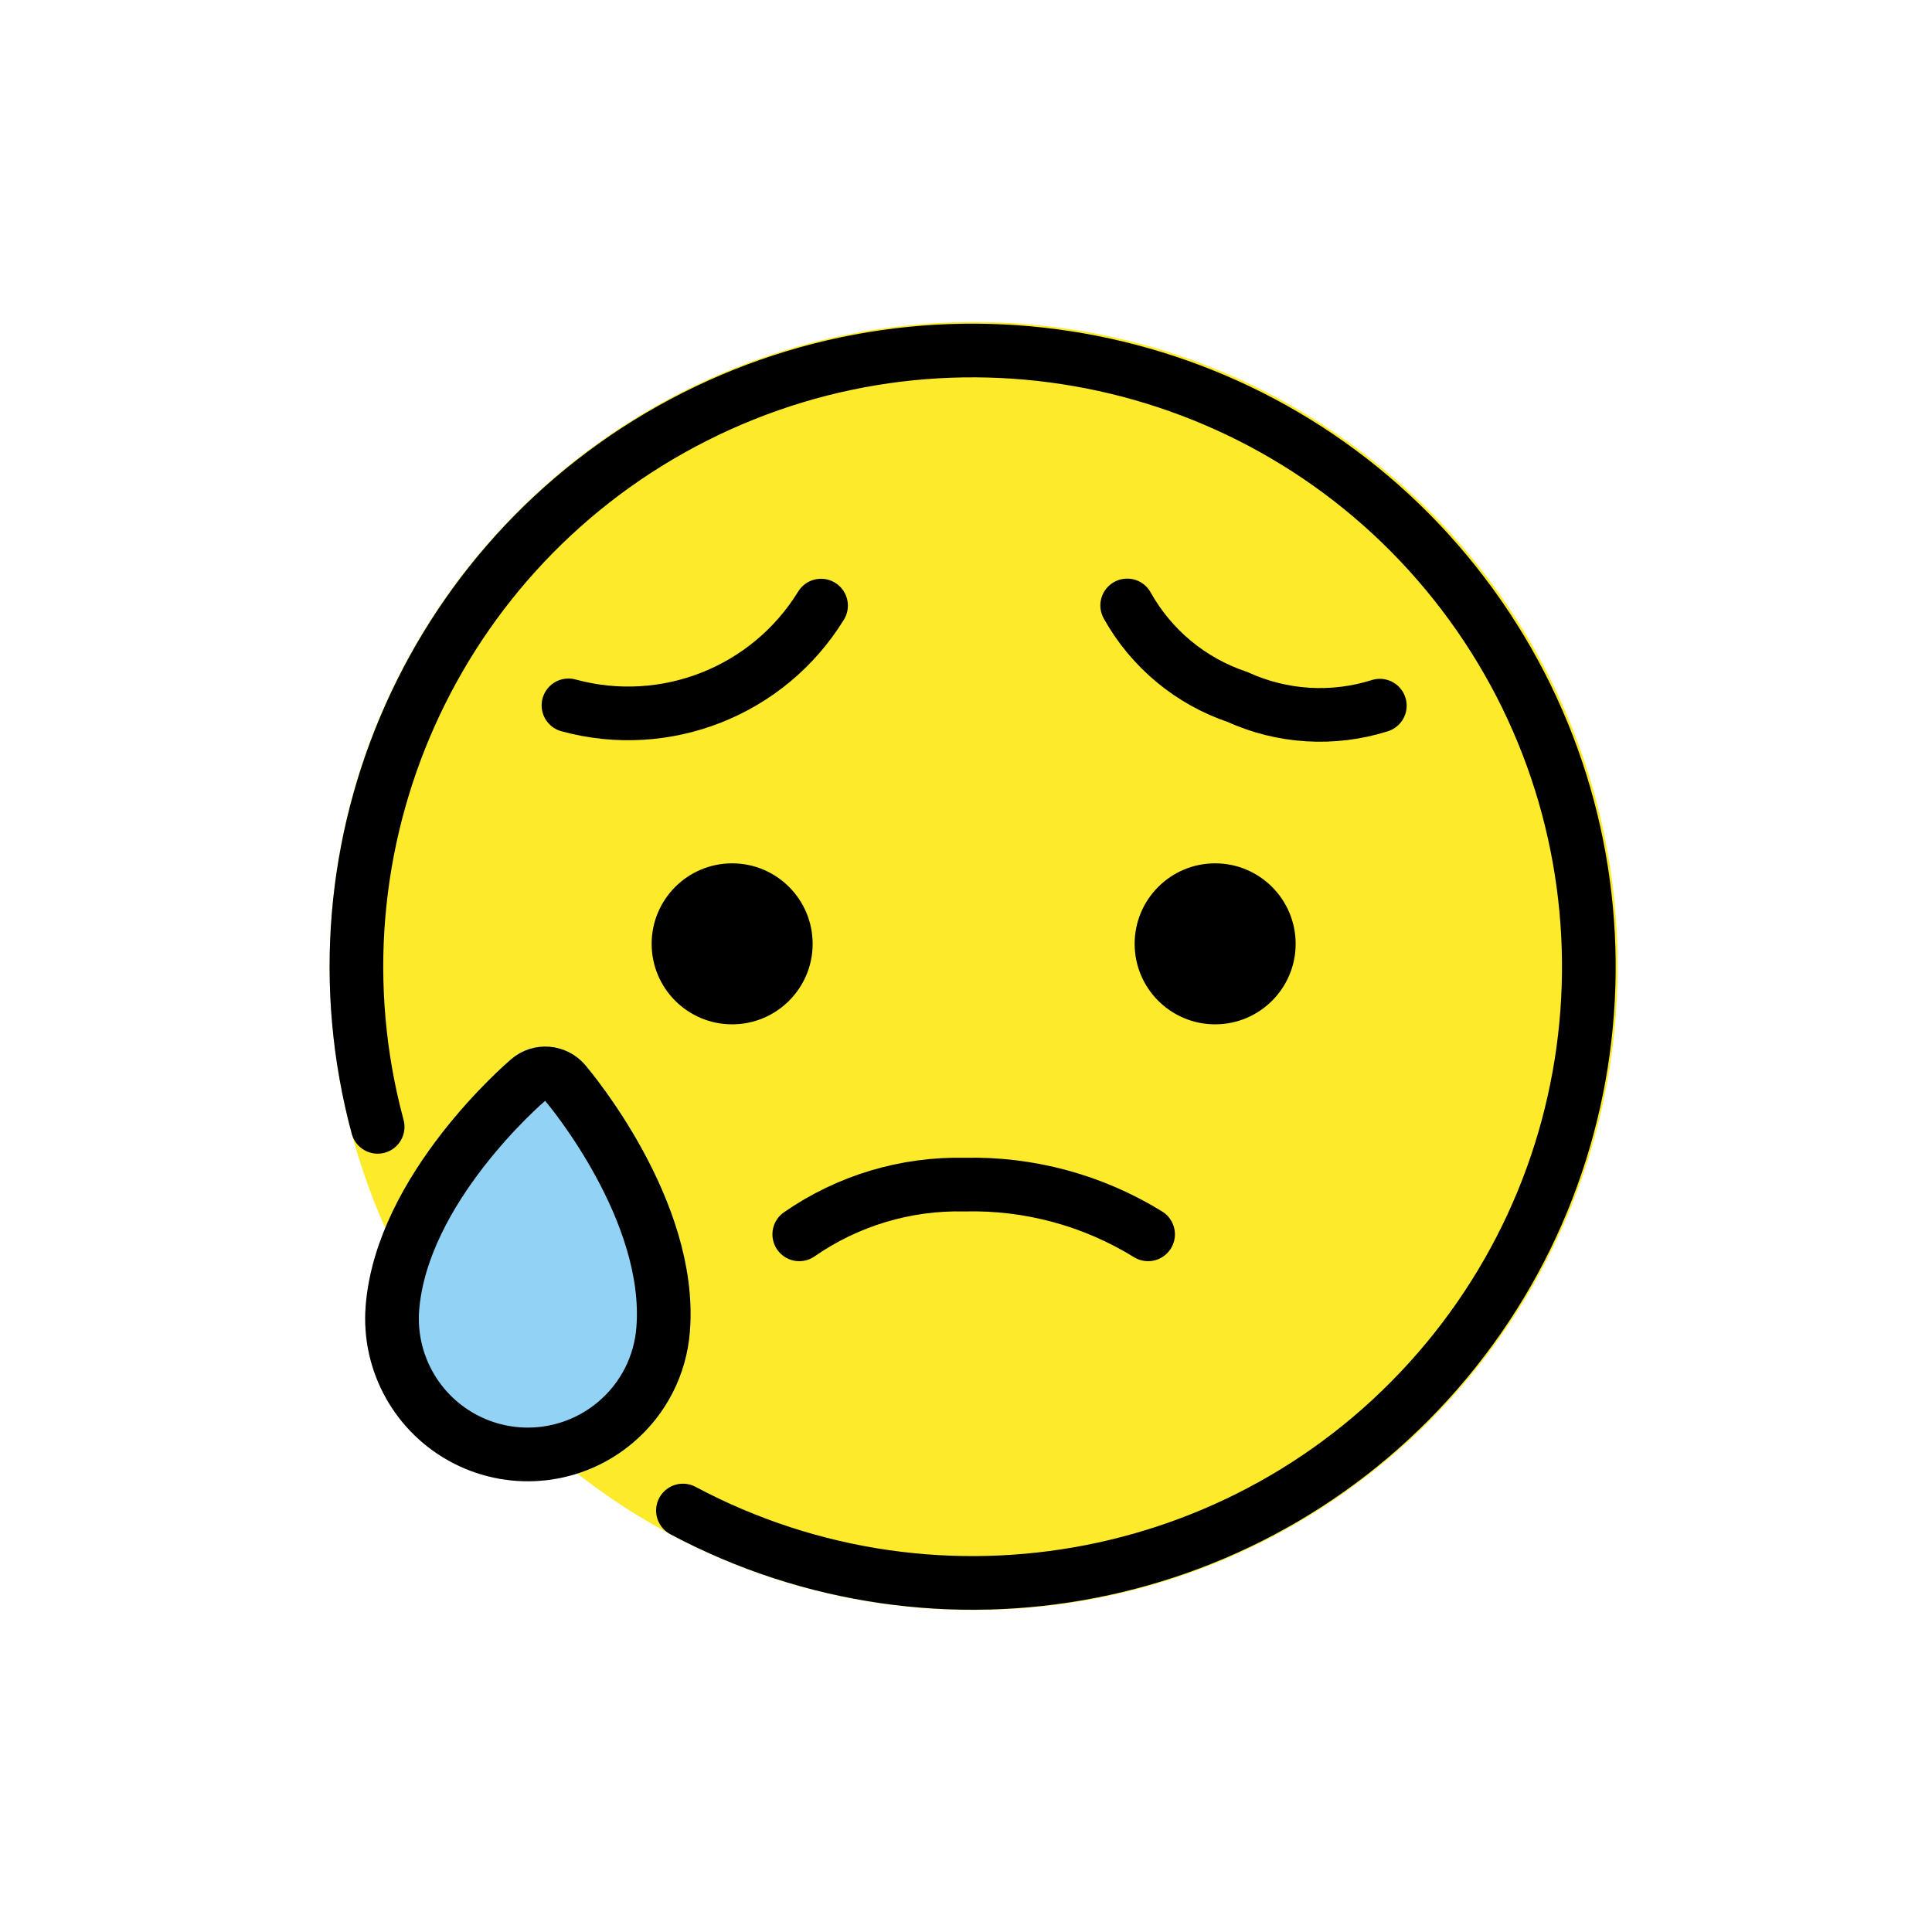
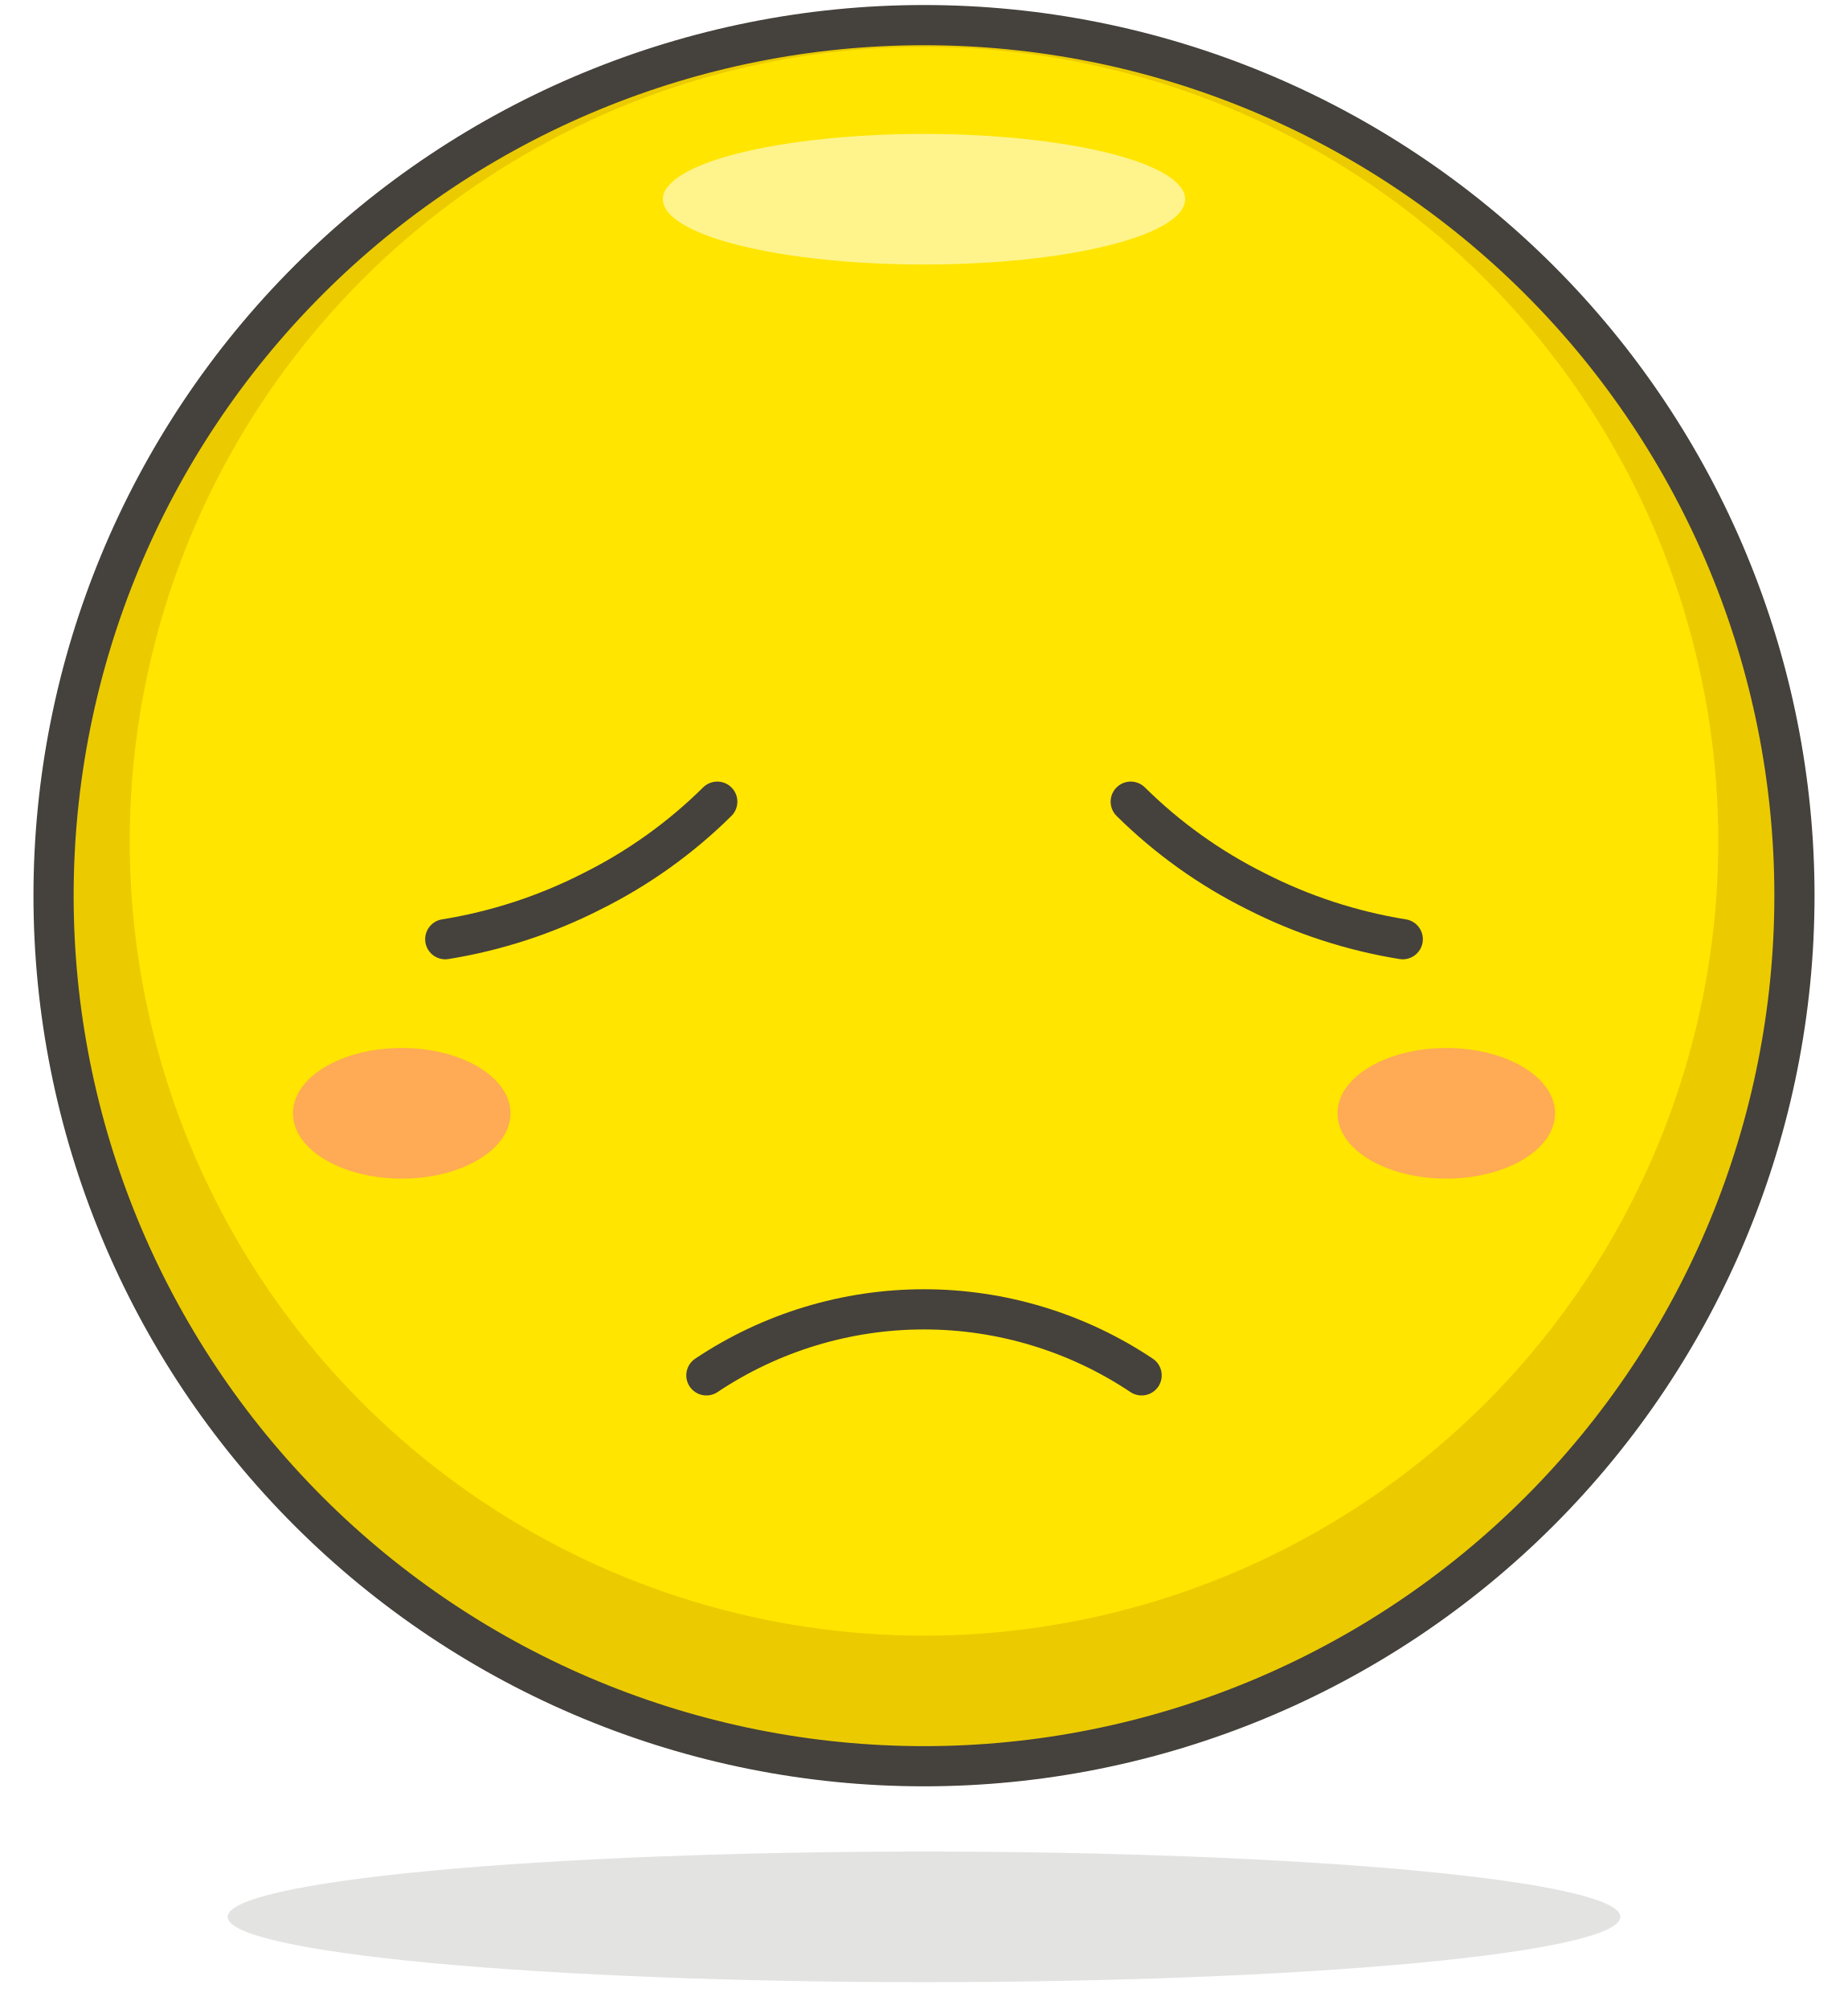
- <svg xmlns="http://www.w3.org/2000/svg" id="emoji" viewBox="0 0 72 72">
-   <g id="color">
-     <path fill="#fcea2b" d="M12.286,36a24,24,0,1,0,24-24A24.027,24.027,0,0,0,12.286,36Z" />
-     <path fill="#92d3f5" d="M19.683,55.204c-.165,0-.33-.007-.495-.02a6.068,6.068,0,0,1-5.561-6.52c.389-4.867,5.224-9.021,5.429-9.196a1.906,1.906,0,0,1,1.42-.459,1.941,1.941,0,0,1,1.331.679c.441.52,4.28,5.194,3.902,9.935A6.02,6.02,0,0,1,23.6,53.756h0A6.006,6.006,0,0,1,19.683,55.204Z" />
-   </g>
-   <g id="line">
-     <path d="M48.285,35.174a3,3,0,1,1-3-3A3.001,3.001,0,0,1,48.285,35.174Z" />
-     <path d="M30.285,35.174a3,3,0,1,1-3-3A3.001,3.001,0,0,1,30.285,35.174Z" />
-     <path fill="none" stroke="#000" stroke-linecap="round" stroke-linejoin="round" stroke-width="2" d="M25.451,56.293a22.963,22.963,0,1,0-11.377-14.299" />
-     <path fill="none" stroke="#000" stroke-miterlimit="10" stroke-width="2" d="M22.951,52.995a5.026,5.026,0,0,0,1.762-3.45c.353-4.436-3.502-9.014-3.667-9.207a.952.952,0,0,0-1.343-.107c-.193.165-4.724,4.075-5.078,8.512l0,0a5.061,5.061,0,0,0,8.327,4.251Z" />
-     <path fill="none" stroke="#000" stroke-linecap="round" stroke-linejoin="round" stroke-width="2" d="M42.786,46a12.449,12.449,0,0,0-6.842-1.853A10.389,10.389,0,0,0,29.786,46" />
-     <path fill="none" stroke="#000" stroke-linecap="round" stroke-linejoin="round" stroke-width="2" d="M51.422,26.298a7.403,7.403,0,0,1-5.305-.324,7.4,7.4,0,0,1-4.11-3.411" />
-     <path fill="none" stroke="#000" stroke-linecap="round" stroke-linejoin="round" stroke-width="2" d="M21.185,26.287a8.44,8.44,0,0,0,9.413-3.718" />
-   </g>
+ <svg xmlns="http://www.w3.org/2000/svg" width="46" height="50" viewBox="0 0 46 50" fill="none">
+   <path d="M1.333 22.292C1.333 28.038 3.616 33.549 7.679 37.612C11.743 41.676 17.254 43.958 23 43.958C28.746 43.958 34.257 41.676 38.321 37.612C42.384 33.549 44.667 28.038 44.667 22.292C44.667 16.545 42.384 11.034 38.321 6.971C34.257 2.908 28.746 0.625 23 0.625C17.254 0.625 11.743 2.908 7.679 6.971C3.616 11.034 1.333 16.545 1.333 22.292Z" fill="#FFE500" />
+   <path d="M23 0.625C18.715 0.625 14.526 1.896 10.963 4.276C7.4 6.657 4.622 10.041 2.983 14C1.343 17.959 0.914 22.316 1.75 26.519C2.586 30.721 4.649 34.582 7.679 37.612C10.709 40.642 14.57 42.706 18.773 43.542C22.976 44.378 27.332 43.949 31.291 42.309C35.251 40.669 38.634 37.892 41.015 34.329C43.396 30.766 44.667 26.577 44.667 22.292C44.667 16.545 42.384 11.034 38.321 6.971C34.257 2.908 28.746 0.625 23 0.625ZM23 40.708C19.09 40.708 15.267 39.549 12.016 37.376C8.765 35.204 6.23 32.116 4.734 28.503C3.238 24.891 2.846 20.916 3.609 17.08C4.372 13.245 6.255 9.722 9.02 6.957C11.785 4.192 15.308 2.309 19.143 1.547C22.978 0.784 26.953 1.175 30.566 2.672C34.178 4.168 37.266 6.702 39.439 9.953C41.611 13.205 42.771 17.027 42.771 20.938C42.771 26.181 40.688 31.21 36.98 34.918C33.272 38.625 28.244 40.708 23 40.708Z" fill="#EBCB00" />
+   <path d="M16.5 4.958C16.5 5.389 17.185 5.803 18.404 6.107C19.623 6.412 21.276 6.583 23 6.583C24.724 6.583 26.377 6.412 27.596 6.107C28.815 5.803 29.5 5.389 29.5 4.958C29.5 4.527 28.815 4.114 27.596 3.809C26.377 3.505 24.724 3.333 23 3.333C21.276 3.333 19.623 3.505 18.404 3.809C17.185 4.114 16.5 4.527 16.5 4.958Z" fill="#FFF48C" />
+   <path d="M1.333 22.292C1.333 28.038 3.616 33.549 7.679 37.612C11.743 41.676 17.254 43.958 23 43.958C28.746 43.958 34.257 41.676 38.321 37.612C42.384 33.549 44.667 28.038 44.667 22.292C44.667 16.545 42.384 11.034 38.321 6.971C34.257 2.908 28.746 0.625 23 0.625C17.254 0.625 11.743 2.908 7.679 6.971C3.616 11.034 1.333 16.545 1.333 22.292Z" stroke="#45413C" stroke-linecap="round" stroke-linejoin="round" />
+   <path opacity="0.15" d="M5.667 47.707C5.667 48.138 7.493 48.551 10.744 48.856C13.994 49.16 18.403 49.332 23 49.332C27.597 49.332 32.006 49.16 35.257 48.856C38.507 48.551 40.333 48.138 40.333 47.707C40.333 47.276 38.507 46.862 35.257 46.558C32.006 46.253 27.597 46.082 23 46.082C18.403 46.082 13.994 46.253 10.744 46.558C7.493 46.862 5.667 47.276 5.667 47.707Z" fill="#45413C" />
+   <path d="M11.083 23.375C12.355 23.17 13.586 22.768 14.734 22.183C15.886 21.61 16.939 20.857 17.854 19.952" stroke="#45413C" stroke-linecap="round" stroke-linejoin="round" />
+   <path d="M34.917 23.375C33.645 23.17 32.413 22.768 31.266 22.183C30.114 21.61 29.061 20.857 28.146 19.952" stroke="#45413C" stroke-linecap="round" stroke-linejoin="round" />
+   <path d="M38.708 27.708C38.708 28.608 37.495 29.333 36 29.333C34.505 29.333 33.292 28.608 33.292 27.708C33.292 26.809 34.505 26.083 36 26.083C37.495 26.083 38.708 26.809 38.708 27.708Z" fill="#FFAA54" />
+   <path d="M7.292 27.708C7.292 28.608 8.505 29.333 10 29.333C11.495 29.333 12.708 28.608 12.708 27.708C12.708 26.809 11.495 26.083 10 26.083C8.505 26.083 7.292 26.809 7.292 27.708Z" fill="#FFAA54" />
+   <path d="M17.583 34.23C19.187 33.159 21.072 32.587 23 32.587C24.928 32.587 26.813 33.159 28.417 34.23" stroke="#45413C" stroke-linecap="round" />
</svg>
